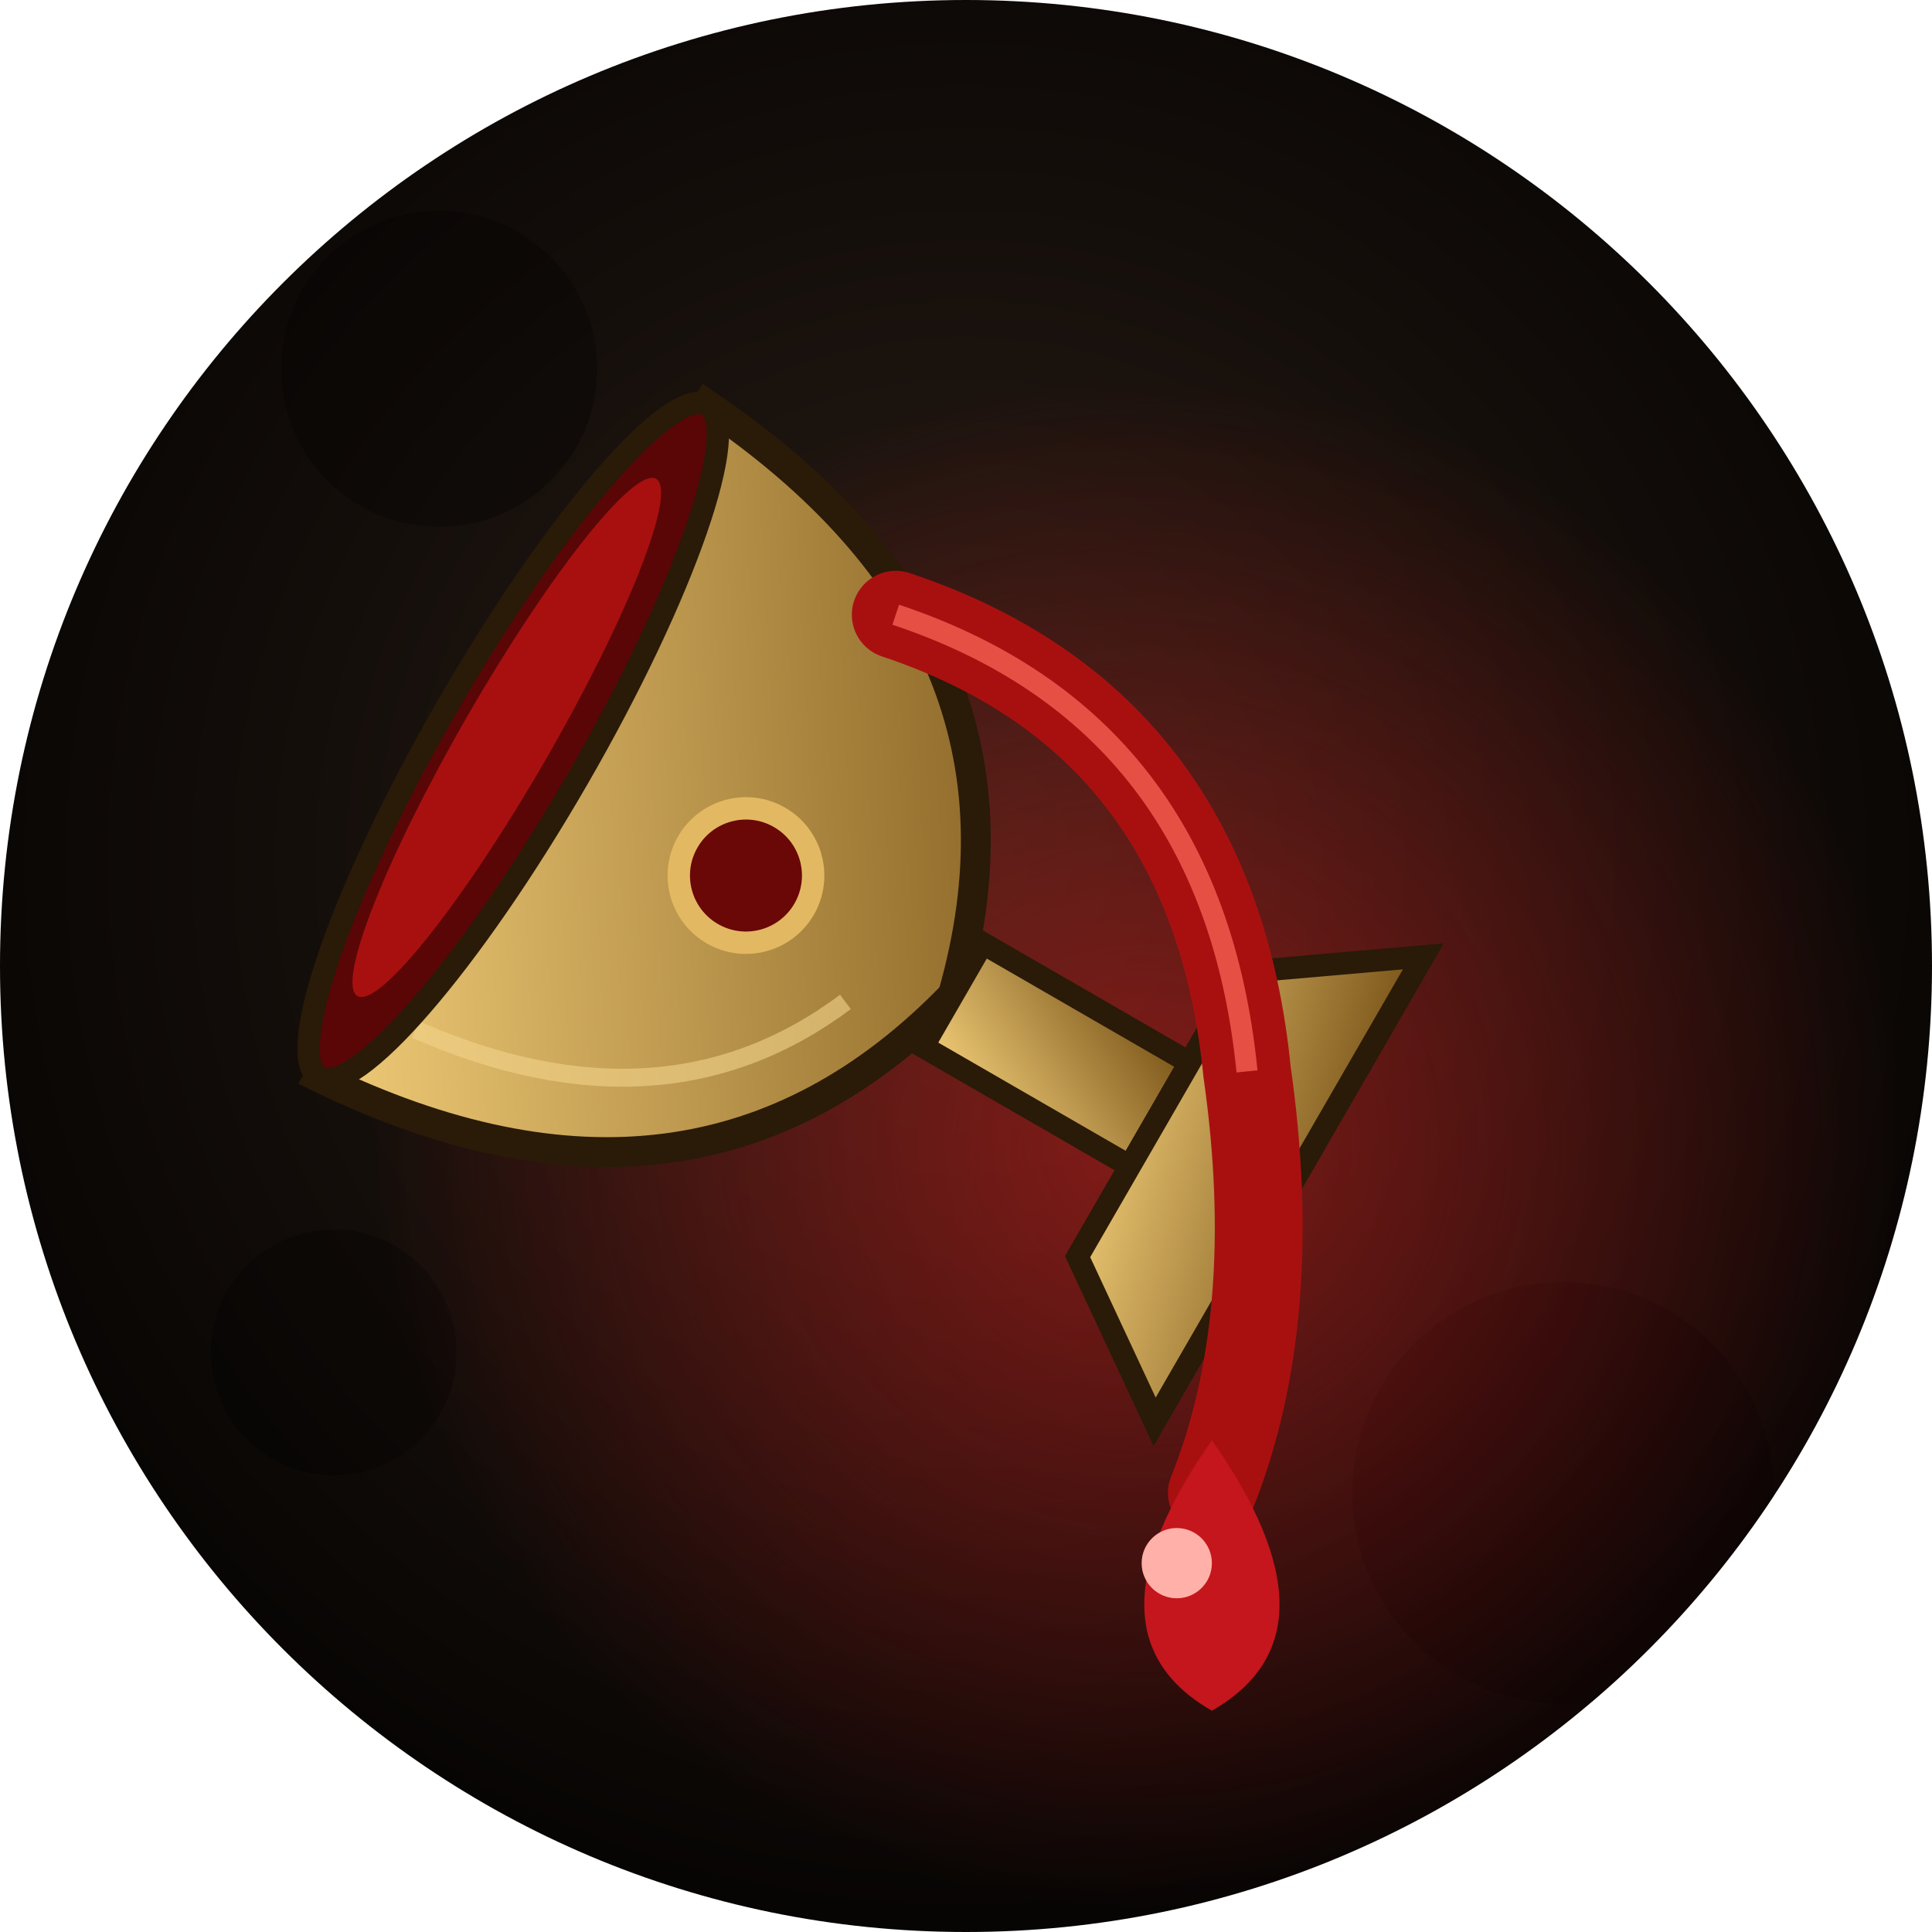
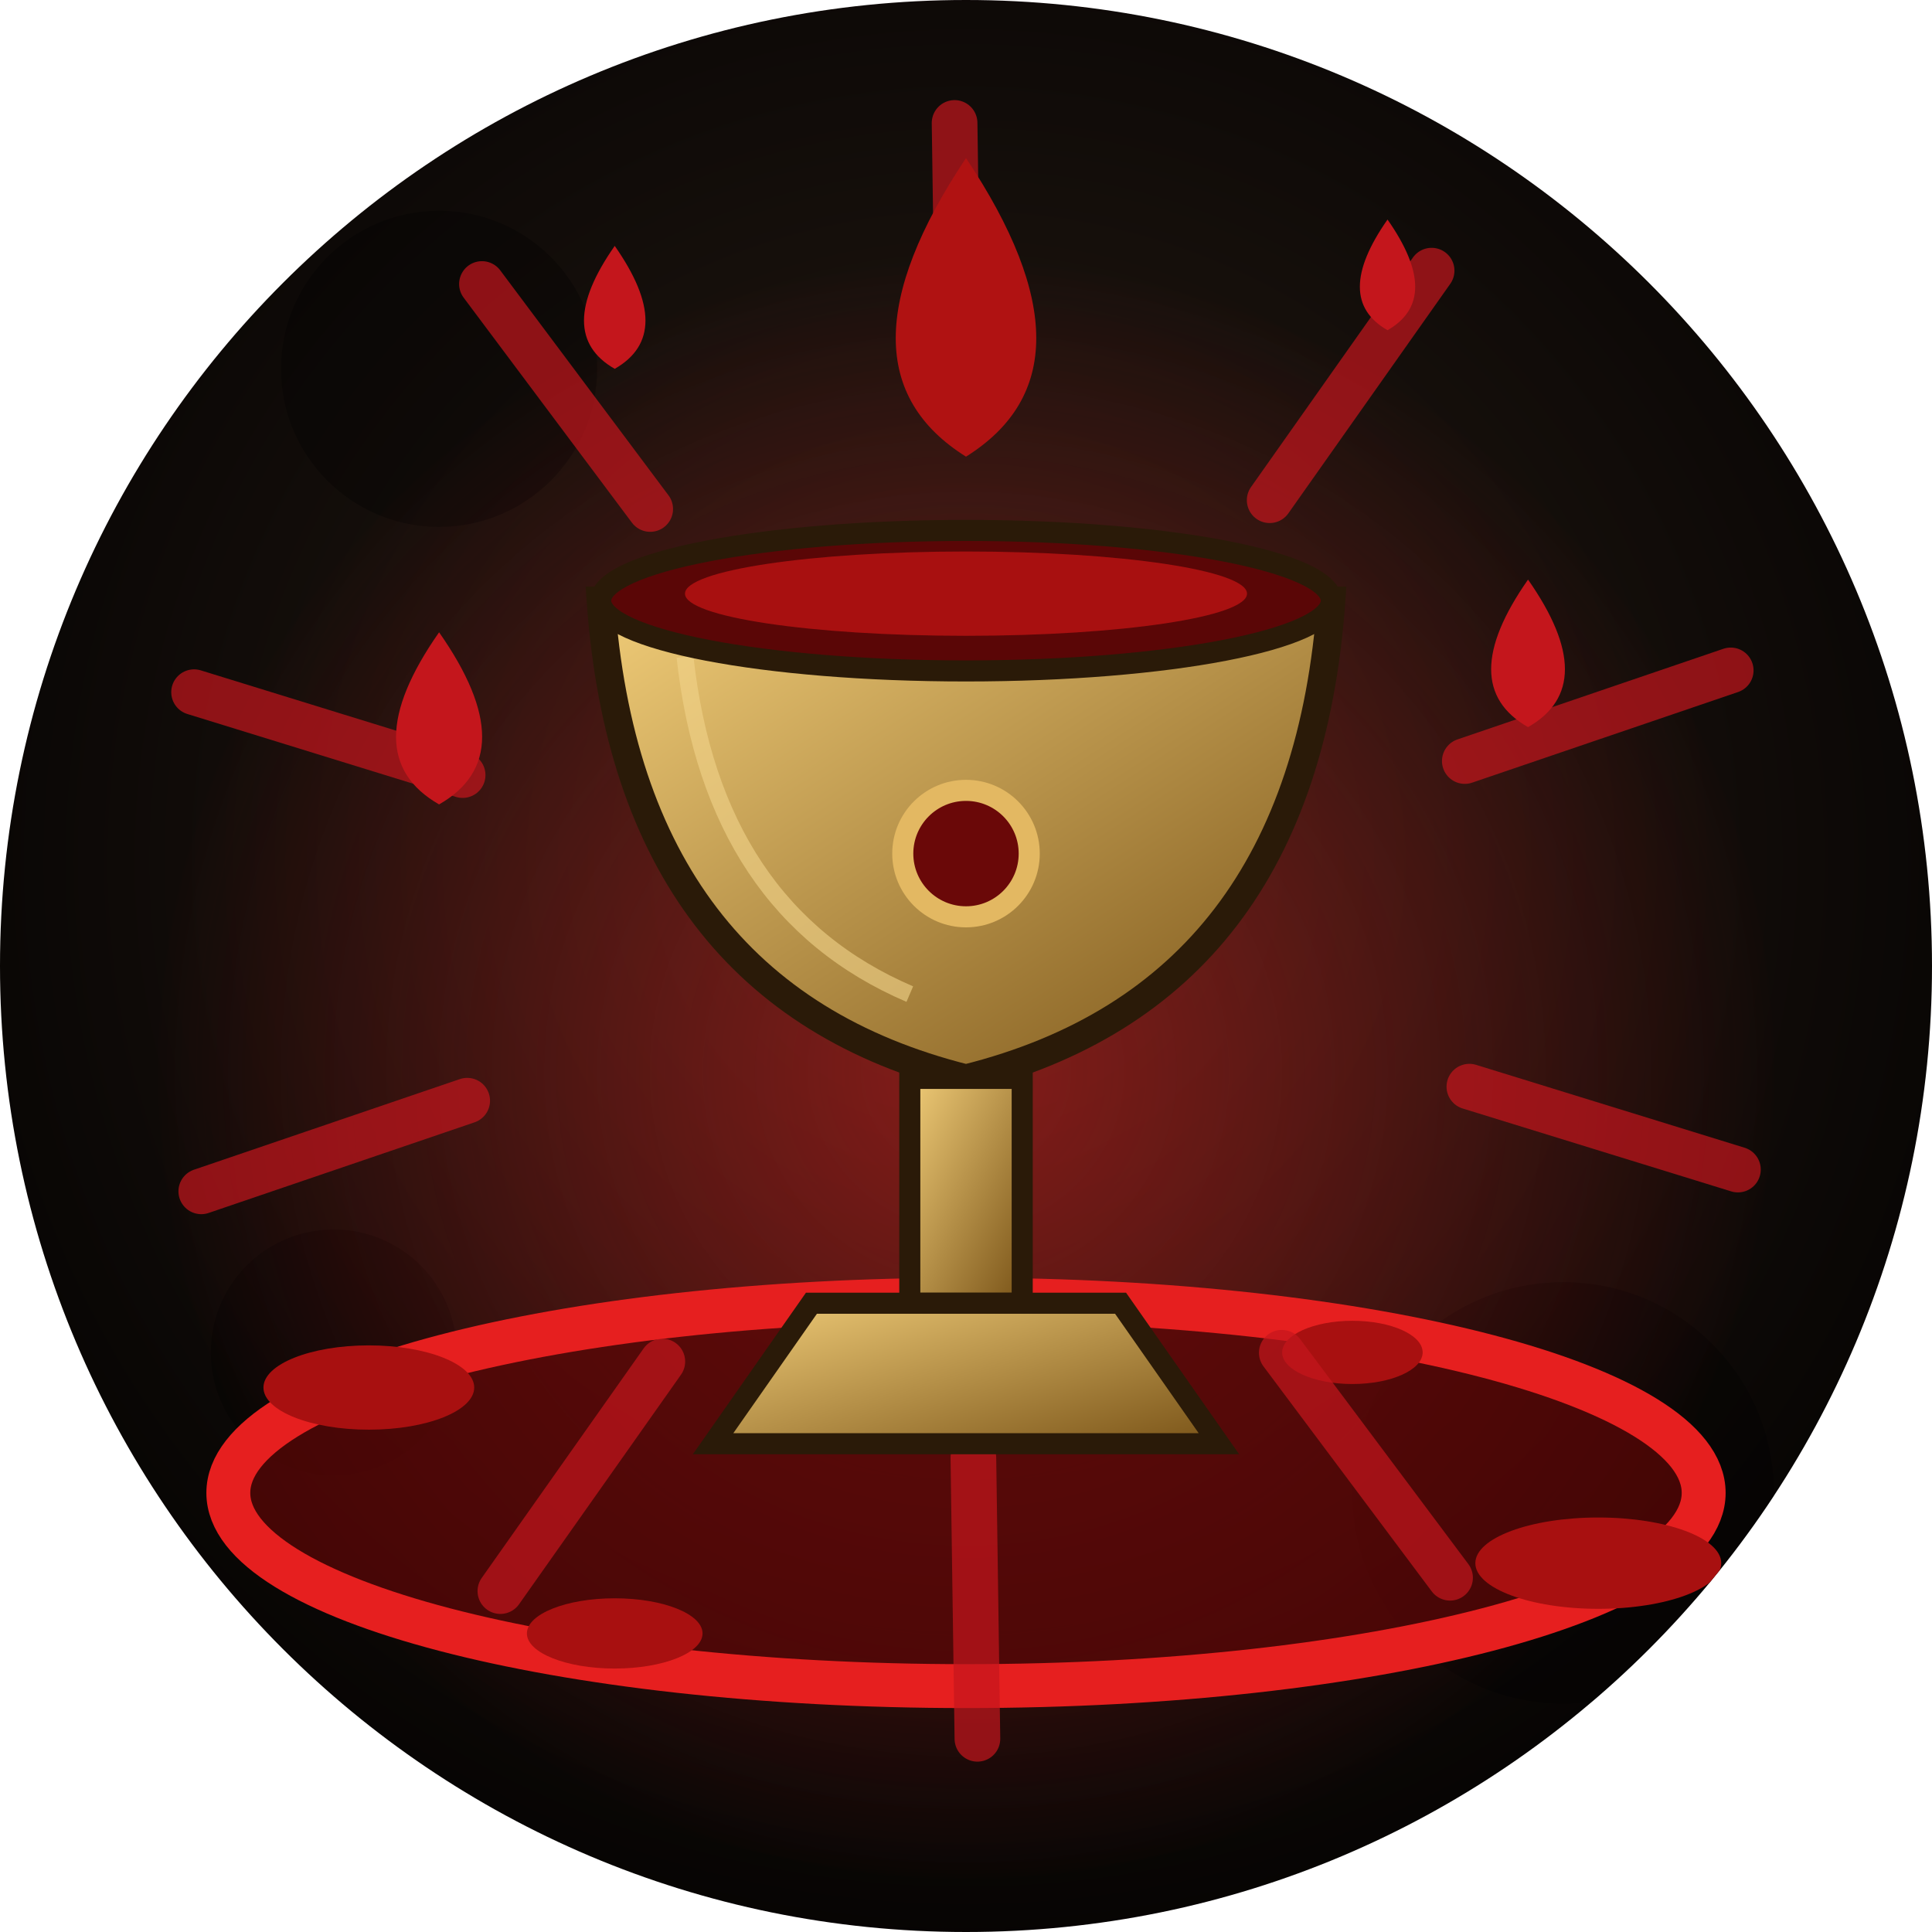
<svg xmlns="http://www.w3.org/2000/svg" viewBox="-55 -55 110 110">
  <defs>
    <radialGradient id="bg" cx="0" cy="-6" r="62" gradientUnits="userSpaceOnUse">
      <stop offset="0" stop-color="#2a1e16" />
      <stop offset="1" stop-color="#060403" />
    </radialGradient>
    <radialGradient id="glow" cx="0.5" cy="0.5" r="0.5">
      <stop offset="0" stop-color="#e61f1f" stop-opacity="0.5" />
      <stop offset="1" stop-color="#e61f1f" stop-opacity="0" />
    </radialGradient>
    <linearGradient id="metal" x1="0" y1="0" x2="0" y2="1">
      <stop offset="0" stop-color="#c4c2ba" />
      <stop offset="1" stop-color="#34322e" />
    </linearGradient>
    <linearGradient id="gold" x1="0" y1="0" x2="1" y2="1">
      <stop offset="0" stop-color="#f0cc78" />
      <stop offset="1" stop-color="#7a5418" />
    </linearGradient>
    <filter id="soft" x="-50%" y="-50%" width="200%" height="200%">
      <feGaussianBlur stdDeviation="2" />
    </filter>
    <filter id="blur4" x="-50%" y="-50%" width="200%" height="200%">
      <feGaussianBlur stdDeviation="4" />
    </filter>
    <clipPath id="disc">
      <circle r="55" />
    </clipPath>
    <g id="halberd">
      <rect x="-2.5" y="-30" width="5" height="76" rx="1.5" fill="#3a2a1a" stroke="#0c0806" stroke-width="1" />
      <path d="M0,-48 L4.5,-30 L-4.5,-30 Z" fill="url(#metal)" stroke="#0c0c0a" stroke-width="1" />
      <path d="M2,-33 Q24,-35 28,-14 Q19,-21 2,-17 Z" fill="url(#metal)" stroke="#0c0c0a" stroke-width="1.5" />
      <path d="M5,-31 Q20,-31 25,-19" fill="none" stroke="#e8f4ff" stroke-width="0.9" opacity="0.7" />
      <path d="M-2,-30 L-13,-26 L-2,-21 Z" fill="url(#metal)" stroke="#0c0c0a" stroke-width="1" />
      <rect x="-4.5" y="-21" width="9" height="4" fill="#b8924c" stroke="#3a2a10" stroke-width="0.6" />
    </g>
    <g id="skull">
      <path d="M-26,-6 Q-26,-32 0,-32 Q26,-32 26,-6 Q26,8 16,13 L16,24 L-16,24 L-16,13 Q-26,8 -26,-6 Z" fill="#cfc4a8" stroke="#1a140c" stroke-width="2" />
      <ellipse cx="-10" cy="-3" rx="7" ry="6.5" fill="#120e0a" />
      <ellipse cx="10" cy="-3" rx="7" ry="6.5" fill="#120e0a" />
      <path d="M0,5 L-3.5,11 L3.5,11 Z" fill="#120e0a" />
      <g stroke="#1a140c" stroke-width="1.5">
        <line x1="-16" y1="16" x2="16" y2="16" />
        <line x1="-8" y1="13" x2="-8" y2="24" />
        <line x1="0" y1="13" x2="0" y2="24" />
        <line x1="8" y1="13" x2="8" y2="24" />
      </g>
    </g>
    <g id="dove">
      <path d="M-14,2 Q-6,-2 2,0 Q8,-3 12,-1.5 L17,-1 L12,2 Q6,6 -4,5 Q-10,6 -14,2 Z" stroke="#5a5040" stroke-width="0.8" />
      <path d="M-5,0 Q-12,-15 -2,-22 Q0,-11 5,-1 Z" stroke="#5a5040" stroke-width="0.8" />
      <path d="M-14,2 L-21,-2 L-20,6 Z" stroke="#5a5040" stroke-width="0.6" />
      <circle cx="11" cy="-1" r="0.9" fill="#222" />
    </g>
    <g id="fly">
      <ellipse cx="-7" cy="-3" rx="8" ry="3.6" transform="rotate(-25 -7 -3)" fill="#d4dcb0" opacity="0.55" stroke="#3a4020" stroke-width="0.6" />
      <ellipse cx="7" cy="-3" rx="8" ry="3.6" transform="rotate(25 7 -3)" fill="#d4dcb0" opacity="0.55" stroke="#3a4020" stroke-width="0.6" />
      <ellipse cx="0" cy="3" rx="4.5" ry="7.5" fill="#3a4a14" stroke="#141a06" stroke-width="1" />
      <circle cx="0" cy="-5.5" r="3.6" fill="#2a3010" stroke="#141a06" stroke-width="0.6" />
      <circle cx="-1.7" cy="-6.6" r="1.5" fill="#c4161c" />
      <circle cx="1.7" cy="-6.6" r="1.5" fill="#c4161c" />
      <g stroke="#6a7a24" stroke-width="0.7">
        <line x1="-3.5" y1="3" x2="3.5" y2="3" />
        <line x1="-4" y1="6" x2="4" y2="6" />
      </g>
    </g>
    <g id="wing">
      <path d="M0,0 Q-12,-4 -22,-18 Q-30,-30 -42,-36 Q-36,-26 -38,-18 Q-31,-20 -31,-11 Q-24,-13 -25,-4 Q-17,-7 -15,1 Q-8,-1 0,5 Z" stroke-width="1" />
      <g fill="none" stroke-width="0.7" opacity="0.6">
        <path d="M-6,0 Q-16,-8 -24,-20" />
        <path d="M-10,2 Q-20,-4 -30,-12" />
      </g>
    </g>
    <g id="chainsword">
      <rect x="-15" y="-3" width="13" height="6" rx="2" fill="#3a2614" stroke="#0c0806" />
      <rect x="-3" y="-8" width="4" height="16" fill="#b8924c" stroke="#3a2a10" stroke-width="0.8" />
      <path d="M1,-5 L42,-5 Q49,0 42,5 L1,5 Z" fill="url(#metal)" stroke="#0c0c0a" stroke-width="1.5" />
      <polyline points="2,-5 5,-8 8,-5 11,-8 14,-5 17,-8 20,-5 23,-8 26,-5 29,-8 32,-5 35,-8 38,-5 41,-8 45,-3" fill="none" stroke="#8a8a84" stroke-width="1.3" />
      <line x1="4" y1="0" x2="40" y2="0" stroke="#1a1a18" stroke-width="1" />
    </g>
    <g id="flask">
      <rect x="-3.5" y="-16" width="7" height="8" fill="#6a7a5a" stroke="#1a1a10" />
      <rect x="-5" y="-19" width="10" height="3.5" rx="1" fill="#5a3a1a" />
      <circle cy="2" r="11" fill="#4a6a14" stroke="#1a2008" stroke-width="1.5" />
      <path d="M-9.5,4 Q0,0 9.5,4 Q8,12.5 0,13 Q-8,12.5 -9.5,4 Z" fill="#9adf3a" opacity="0.85" />
      <path d="M-6,-4 Q-7.5,0 -5,3" stroke="#e8ffd0" stroke-width="1.5" fill="none" opacity="0.7" />
    </g>
    <g id="round">
      <rect x="-8" y="-3" width="12" height="6" fill="#b8924c" stroke="#3a2a10" stroke-width="0.8" />
      <path d="M4,-3 L10,-3 Q14,0 10,3 L4,3 Z" fill="url(#metal)" stroke="#1a1a18" stroke-width="0.8" />
    </g>
    <g id="slab">
      <rect x="-18" y="-26" width="36" height="52" rx="3" fill="#5a4a3a" stroke="#f2a61a" stroke-width="2.5" />
      <rect x="-13" y="-20" width="26" height="40" fill="#6e5c48" />
      <rect x="-18" y="-4" width="36" height="8" fill="#3a2f25" />
      <g fill="#d9a441">
        <circle cx="-13" cy="-21" r="2" />
        <circle cx="13" cy="-21" r="2" />
        <circle cx="-13" cy="21" r="2" />
        <circle cx="13" cy="21" r="2" />
      </g>
      <polyline points="-8,-14 -2,-8 -5,-2" fill="none" stroke="#2a211a" stroke-width="1.5" />
    </g>
    <g id="maul">
      <rect x="-3" y="-20" width="6" height="62" rx="2" fill="#3a2614" stroke="#0c0806" />
      <rect x="-19" y="-37" width="38" height="20" rx="2" fill="url(#metal)" stroke="#0c0c0a" stroke-width="2" />
      <rect x="-19" y="-31" width="38" height="5" fill="#4a4640" />
      <g fill="#b8924c">
        <circle cx="-13" cy="-22" r="1.6" />
        <circle cx="13" cy="-22" r="1.6" />
        <circle cx="-13" cy="-34" r="1.6" />
        <circle cx="13" cy="-34" r="1.6" />
      </g>
    </g>
    <g id="hourglass">
      <path d="M-10,-16 L10,-16 L1.5,0 L10,16 L-10,16 L-1.5,0 Z" fill="#cfe6ff" fill-opacity="0.25" stroke="#e3c27a" stroke-width="1" />
      <path d="M-6,-10 L6,-10 L0,-1 Z" fill="#e8c56a" />
      <path d="M-8,15.5 Q0,6 8,15.5 Z" fill="#e8c56a" />
      <line x1="0" y1="-1" x2="0" y2="12" stroke="#e8c56a" stroke-width="0.8" />
      <rect x="-13" y="-20" width="26" height="4" rx="1" fill="url(#gold)" stroke="#3a2a10" stroke-width="0.6" />
      <rect x="-13" y="16" width="26" height="4" rx="1" fill="url(#gold)" stroke="#3a2a10" stroke-width="0.6" />
    </g>
    <g id="kblade">
      <path d="M-2,22 Q-7,-4 11,-32 Q4,-4 5,22 Z" fill="url(#metal)" stroke="#0c0c0a" stroke-width="1.2" />
      <path d="M0,18 Q-2,-3 9,-26" fill="none" stroke="#c8ffc0" stroke-width="0.8" opacity="0.7" />
      <rect x="-6" y="21" width="13" height="3" fill="#1a1a1a" stroke="#73ff4d" stroke-width="0.6" />
      <rect x="-1" y="24" width="4" height="13" fill="#121410" stroke="#000" stroke-width="0.6" />
    </g>
  </defs>
  <g clip-path="url(#disc)">
    <circle r="55" fill="url(#bg)" />
    <g fill="#000" opacity="0.3">
      <circle cx="-30" cy="-34" r="9" />
      <circle cx="34" cy="30" r="12" />
      <circle cx="-36" cy="22" r="7" />
    </g>
-     <circle cx="10" cy="10" r="44" fill="url(#glow)" opacity="1" />
-     <g transform="translate(-14 -6) rotate(-60) scale(0.85)">
+     <circle cx="0" cy="6" r="46" fill="url(#glow)" opacity="1" />
+     <ellipse cx="0" cy="30" rx="42" ry="11" fill="#5a0606" opacity="0.75" />
+     <ellipse cx="0" cy="30" rx="42" ry="11" fill="none" stroke="#e61f1f" stroke-width="2.5" />
+     <g fill="#a81010">
+       <ellipse cx="-34" cy="24" rx="6" ry="2.4" />
+       <ellipse cx="36" cy="34" rx="7" ry="2.6" />
+       <ellipse cx="22" cy="22" rx="4" ry="1.8" />
+       <ellipse cx="-20" cy="38" rx="5" ry="2" />
+     </g>
+     <g stroke="#c4161c" stroke-width="2.6" stroke-linecap="round" opacity="0.7">
+       <line x1="28.66" y1="6.87" x2="43.95" y2="11.59" />
+       <line x1="17.98" y1="22.02" x2="27.56" y2="34.83" />
+       <line x1="0.42" y1="28" x2="0.65" y2="44" />
+       <line x1="-17.29" y1="22.52" x2="-26.51" y2="35.59" />
+       <line x1="-28.4" y1="7.67" x2="-43.54" y2="12.83" />
+       <line x1="-28.66" y1="-10.87" x2="-43.95" y2="-15.59" />
+       <line x1="-17.98" y1="-26.02" x2="-27.56" y2="-38.83" />
+       <line x1="-0.42" y1="-32" x2="-0.65" y2="-48" />
+       <line x1="17.29" y1="-26.52" x2="26.51" y2="-39.59" />
+       <line x1="28.4" y1="-11.67" x2="43.54" y2="-16.83" />
+     </g>
+     <g transform="translate(0 -8) rotate(0) scale(0.8)">
      <path d="M-26,-16 L26,-16 Q24,12 0,18 Q-24,12 -26,-16 Z" fill="url(#gold)" stroke="#2a1a08" stroke-width="2" />
      <path d="M-20,-12 Q-18,6 -4,12" fill="none" stroke="#f2d48a" stroke-width="1.2" opacity="0.6" />
      <ellipse cy="-16" rx="26" ry="5" fill="#5a0606" stroke="#2a1a08" stroke-width="1.5" />
      <ellipse cy="-16.5" rx="20" ry="3" fill="#a81010" />
      <circle cy="2" r="4.5" fill="#6a0808" stroke="#e3b862" stroke-width="1.5" />
      <rect x="-4" y="18" width="8" height="16" fill="url(#gold)" stroke="#2a1a08" stroke-width="1.5" />
      <path d="M-18,44 L18,44 L11,34 L-11,34 Z" fill="url(#gold)" stroke="#2a1a08" stroke-width="1.5" />
    </g>
-     <path d="M-4,-20 Q14,-14 16,6 Q18,20 14,30" fill="none" stroke="#a81010" stroke-width="5" stroke-linecap="round" />
-     <path d="M-4,-20 Q14,-14 16,6" fill="none" stroke="#ff6a5a" stroke-width="1.2" opacity="0.7" />
    <g fill="#c4161c">
-       <path d="M14,27 Q21.7,38 14,42.4 Q6.3,38 14,27 Z" />
+       <path d="M-30,-19 Q-25.1,-12 -30,-9.2 Q-34.9,-12 -30,-19 Z" />
+       <path d="M32,-22 Q36.2,-16 32,-13.6 Q27.8,-16 32,-22 Z" />
+       <path d="M-20,-41 Q-16.5,-36 -20,-34 Q-23.5,-36 -20,-41 Z" />
+       <path d="M24,-42.5 Q27.15,-38 24,-36.2 Q20.85,-38 24,-42.5 Z" />
    </g>
-     <circle cx="12" cy="34" r="2" fill="#ffb0a8" />
+     <path d="M0,-46 Q8,-34 0,-29 Q-8,-34 0,-46 Z" fill="#b01212" />
  </g>
</svg>
